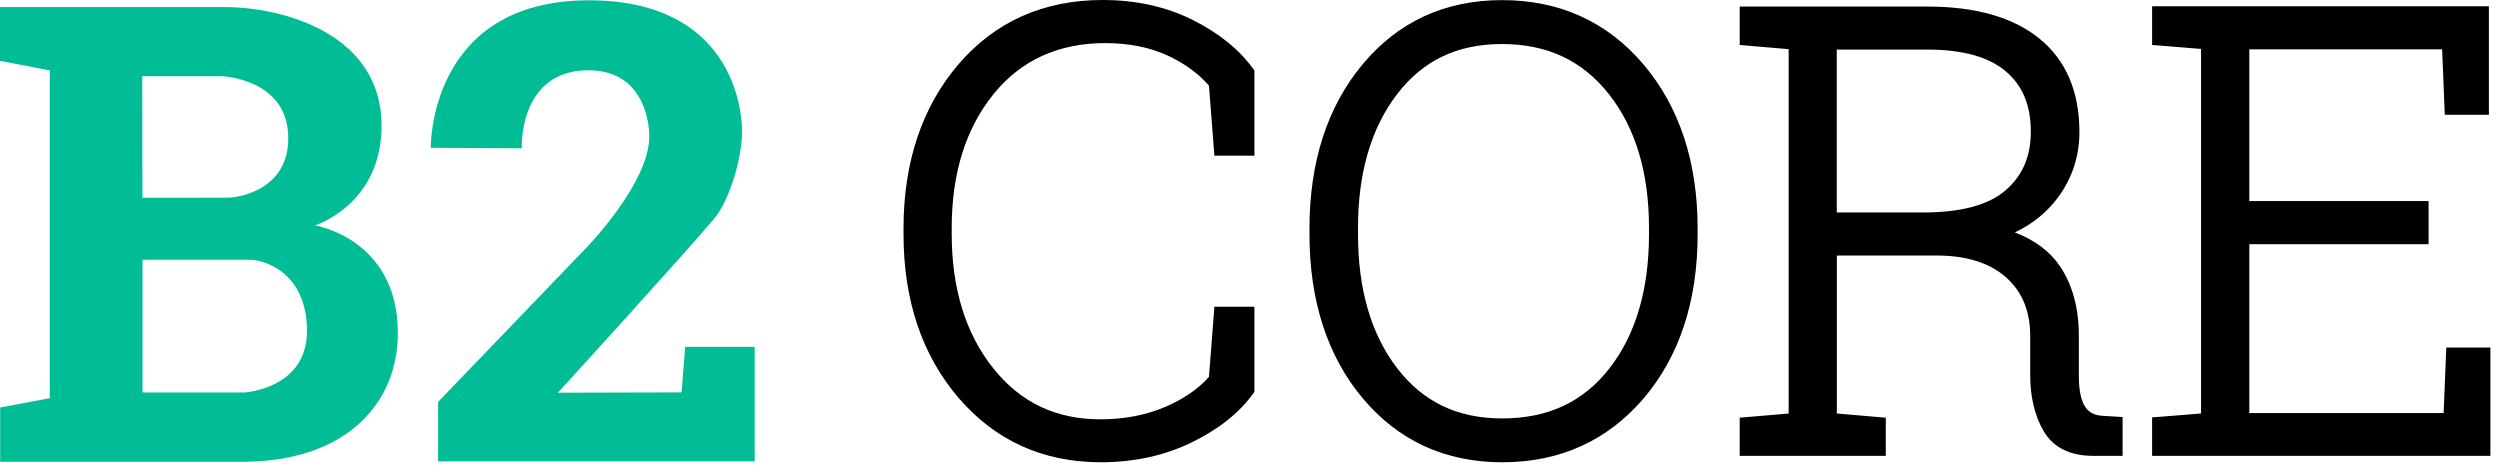
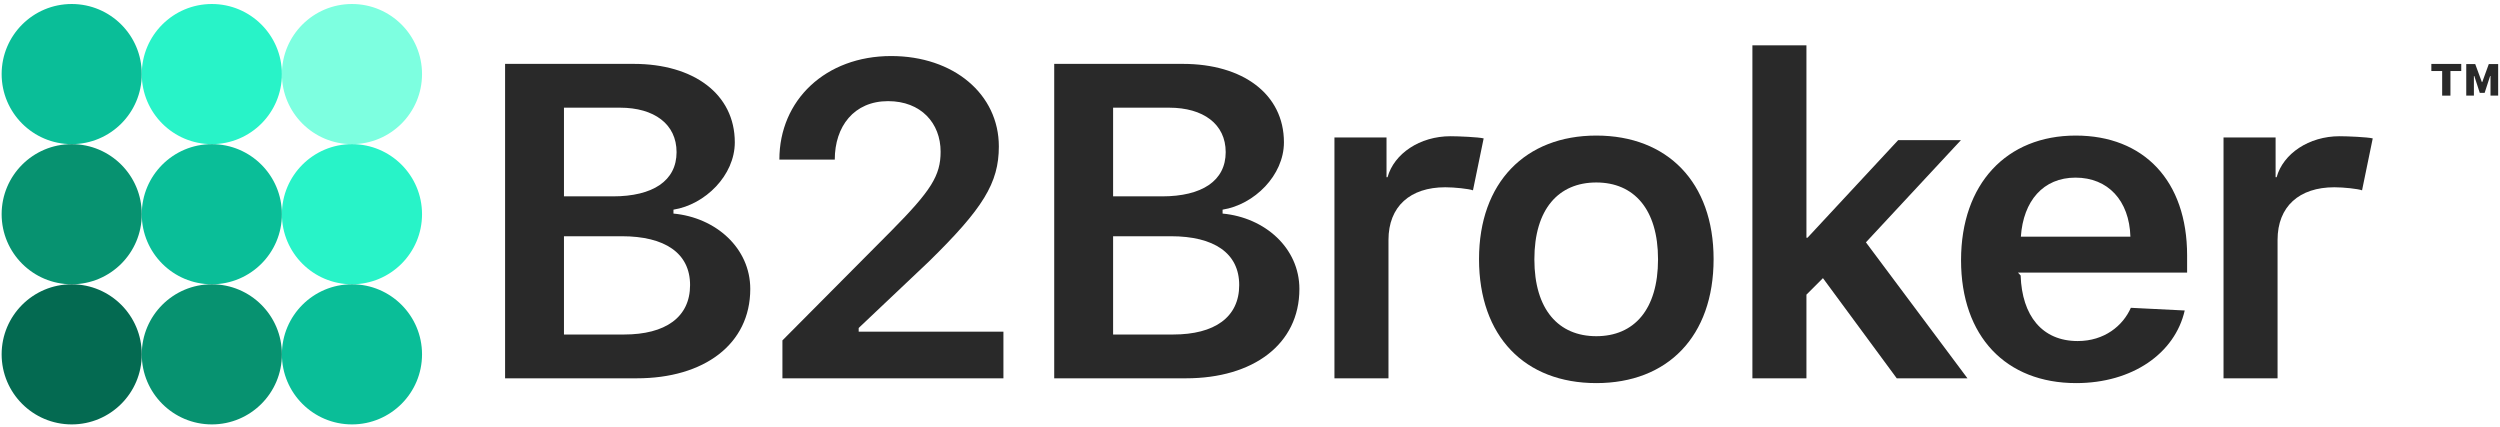
- <svg xmlns="http://www.w3.org/2000/svg" width="133" height="25" viewBox="0 0 133 25" fill="none">
-   <path d="M0.004 0.376H11.931C15.127 0.376 20.299 1.829 20.299 6.69C20.299 10.889 16.757 11.991 16.757 11.991C16.757 11.991 21.143 12.685 21.166 17.679C21.183 21.421 18.455 24.567 12.882 24.567H0.009V21.679L2.648 21.181V3.744L0 3.237V0.376H0.004ZM22.916 7.863C22.916 7.863 22.787 0.016 31.328 0.016C38.958 0.016 39.487 5.832 39.478 7.001C39.474 8.432 38.812 10.649 37.994 11.632C36.683 13.213 29.68 20.892 29.68 20.892L36.261 20.874L36.452 18.453H40.149V24.545H23.307V21.381L31.119 13.258C31.119 13.258 34.679 9.65 34.541 7.094C34.483 6.064 34.003 3.739 31.297 3.739C28.587 3.739 27.756 5.975 27.756 7.89L22.916 7.863ZM13.047 20.874C13.047 20.874 16.331 20.67 16.331 17.608C16.331 14.547 14.118 13.818 13.282 13.818H7.581V20.879H13.047V20.874ZM11.803 4.055H7.568L7.577 10.521C7.577 10.521 11.976 10.516 12.176 10.516C12.376 10.516 15.335 10.281 15.335 7.357C15.34 4.175 11.803 4.055 11.803 4.055Z" fill="#01BD95" />
-   <path d="M66.401 7.95H64.916L64.645 4.421C64.028 3.688 63.223 3.093 62.233 2.639C61.242 2.186 60.099 1.96 58.797 1.96C56.198 1.96 54.132 2.906 52.599 4.795C51.065 6.683 50.297 9.127 50.297 12.118V12.451C50.297 15.442 51.056 17.89 52.572 19.792C54.087 21.694 56.082 22.645 58.553 22.645C59.864 22.645 61.05 22.414 62.121 21.956C63.192 21.499 64.028 20.907 64.637 20.183L64.908 16.655H66.392V20.743C65.668 21.743 64.61 22.578 63.223 23.249C61.833 23.92 60.277 24.254 58.553 24.254C55.571 24.254 53.132 23.147 51.239 20.939C49.341 18.73 48.395 15.899 48.395 12.451V12.149C48.395 8.687 49.341 5.852 51.23 3.644C53.118 1.435 55.594 0.329 58.651 0.329C60.375 0.329 61.917 0.666 63.277 1.342C64.632 2.017 65.676 2.857 66.401 3.857V7.95V7.95Z" fill="black" />
-   <path d="M58.558 24.592C55.488 24.592 52.942 23.436 50.991 21.161C49.053 18.899 48.067 15.971 48.067 12.456V12.154C48.067 8.63 49.049 5.692 50.982 3.431C52.928 1.155 55.51 0 58.656 0C60.425 0 62.029 0.351 63.429 1.049C64.829 1.746 65.922 2.626 66.673 3.666L66.735 3.755V8.283H64.606L64.317 4.555C63.744 3.897 62.993 3.355 62.091 2.942C61.149 2.511 60.038 2.293 58.794 2.293C56.314 2.293 54.315 3.204 52.857 5.004C51.382 6.826 50.631 9.216 50.631 12.118V12.451C50.631 15.353 51.373 17.753 52.835 19.584C54.297 21.419 56.172 22.308 58.554 22.308C59.812 22.308 60.967 22.085 61.993 21.645C62.971 21.228 63.753 20.69 64.317 20.046L64.606 16.317H66.735V20.846L66.673 20.934C65.922 21.974 64.811 22.854 63.376 23.547C61.949 24.241 60.327 24.592 58.558 24.592ZM58.656 0.667C55.715 0.667 53.306 1.742 51.489 3.866C49.662 6.003 48.733 8.79 48.733 12.154V12.456C48.733 15.806 49.662 18.593 51.497 20.726C53.319 22.85 55.692 23.925 58.558 23.925C60.225 23.925 61.749 23.596 63.087 22.952C64.38 22.33 65.384 21.548 66.068 20.637V16.988H65.224L64.966 20.317L64.9 20.397C64.264 21.157 63.376 21.783 62.26 22.263C61.154 22.738 59.909 22.979 58.558 22.979C55.994 22.979 53.892 21.979 52.315 20.001C50.755 18.05 49.964 15.509 49.964 12.456V12.123C49.964 9.065 50.764 6.532 52.337 4.59C53.928 2.626 56.101 1.631 58.794 1.631C60.136 1.631 61.336 1.871 62.367 2.342C63.398 2.813 64.246 3.444 64.895 4.213L64.966 4.293L65.224 7.621H66.068V3.977C65.38 3.062 64.393 2.28 63.131 1.649C61.825 0.995 60.323 0.667 58.656 0.667Z" fill="black" />
-   <path d="M89.973 12.456C89.973 15.949 89.04 18.788 87.178 20.979C85.316 23.166 82.89 24.263 79.912 24.263C76.975 24.263 74.585 23.166 72.749 20.975C70.914 18.779 69.994 15.944 69.994 12.461V12.158C69.994 8.675 70.91 5.835 72.74 3.64C74.571 1.44 76.957 0.343 79.895 0.343C82.876 0.343 85.303 1.44 87.169 3.64C89.04 5.839 89.973 8.679 89.973 12.158V12.456ZM88.058 12.118C88.058 9.106 87.325 6.666 85.854 4.804C84.383 2.942 82.397 2.009 79.895 2.009C77.433 2.009 75.491 2.942 74.056 4.804C72.625 6.666 71.909 9.106 71.909 12.118V12.452C71.909 15.487 72.629 17.935 74.065 19.797C75.5 21.659 77.451 22.592 79.908 22.592C82.432 22.592 84.418 21.663 85.872 19.806C87.325 17.948 88.053 15.496 88.053 12.452V12.118H88.058Z" fill="black" />
-   <path d="M79.915 24.593C76.885 24.593 74.392 23.447 72.494 21.185C70.615 18.941 69.664 16.003 69.664 12.457V12.155C69.664 8.609 70.615 5.672 72.49 3.423C74.378 1.157 76.871 0.006 79.902 0.006C82.973 0.006 85.505 1.157 87.43 3.423C89.34 5.672 90.314 8.613 90.314 12.16V12.462C90.314 16.017 89.345 18.958 87.439 21.198C85.514 23.447 82.986 24.593 79.915 24.593ZM79.897 0.668C77.076 0.668 74.756 1.739 72.996 3.845C71.223 5.974 70.326 8.769 70.326 12.151V12.453C70.326 15.839 71.228 18.63 73.001 20.754C74.761 22.86 77.085 23.927 79.906 23.927C82.773 23.927 85.132 22.86 86.919 20.763C88.718 18.647 89.634 15.852 89.634 12.457V12.155C89.634 8.769 88.718 5.978 86.91 3.85C85.128 1.735 82.764 0.668 79.897 0.668ZM79.915 22.931C77.36 22.931 75.303 21.949 73.805 20.007C72.33 18.092 71.579 15.555 71.579 12.457V12.124C71.579 9.049 72.325 6.52 73.796 4.605C75.289 2.663 77.342 1.681 79.897 1.681C82.497 1.681 84.586 2.663 86.119 4.605C87.63 6.52 88.394 9.049 88.394 12.128V12.462C88.394 15.568 87.638 18.114 86.141 20.02C84.63 21.949 82.533 22.931 79.915 22.931ZM79.897 2.343C77.525 2.343 75.703 3.214 74.325 5.01C72.948 6.805 72.245 9.196 72.245 12.12V12.453C72.245 15.399 72.948 17.803 74.334 19.594C75.716 21.389 77.542 22.26 79.915 22.26C82.355 22.26 84.217 21.389 85.617 19.603C87.016 17.812 87.727 15.408 87.727 12.453V12.12C87.727 9.196 87.012 6.805 85.594 5.01C84.177 3.214 82.315 2.343 79.897 2.343Z" fill="black" />
-   <path d="M102.544 0.682C105.037 0.682 106.948 1.224 108.285 2.312C109.623 3.397 110.29 4.97 110.29 7.023C110.29 8.236 109.934 9.329 109.219 10.298C108.503 11.267 107.499 11.969 106.201 12.404C107.641 12.764 108.676 13.413 109.307 14.346C109.938 15.279 110.258 16.452 110.258 17.865V19.989C110.258 20.812 110.387 21.416 110.641 21.811C110.898 22.207 111.285 22.42 111.805 22.451L112.587 22.5V23.922H111.374C110.245 23.922 109.459 23.54 109.01 22.771C108.561 22.003 108.339 21.069 108.339 19.958V17.896C108.339 16.492 107.89 15.377 106.988 14.55C106.086 13.724 104.833 13.297 103.228 13.266H97.385V22.305L99.989 22.527V23.918H92.883V22.527L95.487 22.305V2.308L92.883 2.086V0.682H102.544ZM97.385 11.635H102.322C104.419 11.635 105.952 11.213 106.921 10.373C107.89 9.533 108.374 8.409 108.374 7.005C108.374 5.516 107.89 4.361 106.921 3.539C105.952 2.721 104.495 2.308 102.544 2.308H97.385V11.635Z" fill="black" />
-   <path d="M112.922 24.252H111.376C110.123 24.252 109.234 23.808 108.723 22.937C108.247 22.123 108.008 21.119 108.008 19.959V17.897C108.008 16.578 107.603 15.565 106.768 14.796C105.932 14.031 104.741 13.627 103.226 13.596H97.72V21.999L100.324 22.221V24.252H92.552V22.221L95.156 21.999V2.615L92.552 2.393V0.349H102.546C105.106 0.349 107.105 0.922 108.496 2.051C109.909 3.198 110.625 4.873 110.625 7.024C110.625 8.303 110.243 9.472 109.492 10.494C108.91 11.285 108.141 11.912 107.19 12.365C108.247 12.769 109.052 13.369 109.585 14.156C110.252 15.138 110.594 16.387 110.594 17.866V19.99C110.594 20.741 110.705 21.292 110.923 21.63C111.123 21.937 111.411 22.092 111.829 22.119L112.922 22.186V24.252ZM97.049 12.934H103.226C104.915 12.969 106.257 13.427 107.212 14.307C108.181 15.196 108.67 16.404 108.67 17.897V19.959C108.67 20.999 108.878 21.892 109.296 22.603C109.683 23.265 110.363 23.59 111.371 23.59H112.251V22.817L111.78 22.79C111.149 22.75 110.669 22.483 110.354 21.999C110.061 21.546 109.918 20.888 109.918 19.995V17.871C109.918 16.529 109.616 15.409 109.025 14.538C108.443 13.68 107.461 13.072 106.11 12.734L105.008 12.458L106.083 12.098C107.31 11.685 108.27 11.019 108.941 10.108C109.607 9.201 109.945 8.166 109.945 7.033C109.945 5.064 109.332 3.606 108.065 2.58C106.794 1.549 104.937 1.025 102.533 1.025H93.206V1.789L95.809 2.011V22.621L93.206 22.843V23.594H99.644V22.843L97.04 22.621V12.934H97.049ZM102.32 11.97H97.049V1.976H102.542C104.564 1.976 106.106 2.416 107.132 3.286C108.176 4.166 108.705 5.419 108.705 7.006C108.705 8.508 108.176 9.725 107.137 10.627C106.11 11.521 104.488 11.97 102.32 11.97ZM97.716 11.303H102.32C104.324 11.303 105.799 10.908 106.701 10.121C107.603 9.339 108.039 8.321 108.039 7.001C108.039 5.602 107.603 4.548 106.701 3.789C105.799 3.024 104.399 2.638 102.542 2.638H97.716V11.303Z" fill="black" />
-   <path d="M128.868 12.659H119.332V22.306H130.321L130.463 18.822H132.156V23.919H114.826V22.515L117.43 22.306V2.296L114.826 2.087V0.665H117.43H132.076V5.775H130.383L130.241 2.291H119.332V11.032H128.868V12.659Z" fill="black" />
-   <path d="M132.489 24.253H114.492V22.205L117.096 21.996V2.603L114.492 2.394V0.333H132.409V6.109H130.063L129.921 2.626H119.664V10.695H129.201V12.993H119.664V21.974H130.001L130.143 18.49H132.489V24.253ZM115.163 23.587H131.827V19.156H130.787L130.645 22.64H119.002V12.326H128.539V11.362H119.002V1.963H130.565L130.707 5.447H131.747V1.004H115.163V1.786L117.767 1.995V22.622L115.163 22.831V23.587Z" fill="black" />
+ <svg xmlns="http://www.w3.org/2000/svg" width="604" height="103" viewBox="0 0 604 103" fill="none">
+   <path d="M153.863 91.399C170.077 91.399 181.265 83.187 181.265 69.815C181.265 59.918 172.92 52.548 162.707 51.6V50.653C170.34 49.442 177.528 42.388 177.528 34.386C177.528 22.699 167.55 15.434 153.126 15.434H122.028V91.399H153.863ZM136.255 26.015H149.81C158.022 26.015 163.458 29.964 163.458 36.755C163.458 43.704 157.706 47.441 148.072 47.441H136.255V26.015ZM136.255 80.818V57.075H150.231C160.601 57.075 166.722 61.129 166.722 68.868C166.722 76.659 160.759 80.818 150.757 80.818H136.255Z" fill="#292929" />
+   <path d="M188.296 38.559H201.681C201.681 30.557 206.3 24.436 214.565 24.436C222.514 24.436 227.252 29.753 227.252 36.649C227.252 42.44 224.936 46.073 215.355 55.759L189.033 82.239V91.399H242.427V80.133H207.458V79.238L224.423 63.182C237.479 50.389 241.322 44.23 241.322 35.386C241.322 22.751 230.411 13.539 215.302 13.539C199.457 13.539 188.296 24.187 188.296 38.559Z" fill="#292929" />
+   <path d="M286.533 91.399C302.747 91.399 313.935 83.187 313.935 69.815C313.935 59.918 305.59 52.548 295.377 51.6V50.653C303.01 49.442 310.198 42.388 310.198 34.386C310.198 22.699 300.22 15.434 285.796 15.434H254.698V91.399H286.533ZM268.925 26.015H282.479C290.692 26.015 296.128 29.964 296.128 36.755C296.128 43.704 290.376 47.441 280.742 47.441H268.925V26.015ZM268.925 80.818V57.075H282.901C293.271 57.075 299.392 61.129 299.392 68.868C299.392 76.659 293.429 80.818 283.427 80.818H268.925Z" fill="#292929" />
+   <path d="M322.401 91.399H335.457V57.97C335.457 49.863 340.707 45.244 349.183 45.244C351.394 45.244 354.868 45.613 355.869 45.981L358.451 33.438C357.24 33.122 352.341 32.912 350.446 32.912C343.024 32.912 336.812 37.123 335.232 42.809H334.983V33.214H322.401V91.399Z" fill="#292929" />
+   <path d="M385.669 92.557C402.883 92.557 414.005 81.291 414.005 62.603C414.005 44.02 402.831 32.754 385.669 32.754C368.56 32.754 357.333 44.072 357.333 62.603C357.333 81.291 368.402 92.557 385.669 92.557ZM385.669 81.225C376.562 81.225 370.704 74.816 370.704 62.656C370.704 50.495 376.562 44.086 385.669 44.086C394.724 44.086 400.581 50.495 400.581 62.656C400.581 74.816 394.776 81.225 385.669 81.225Z" fill="#292929" />
+   <path d="M436.685 57.444H436.435V10.945H423.38V91.399H436.435V71.184L440.422 67.197L458.255 91.399H475.339L450.807 58.549L473.759 33.859H458.598L436.685 57.444Z" fill="#292929" />
+   <path d="M514.812 74.367C512.916 78.684 508.442 82.397 501.967 82.397C493.386 82.397 488.504 76.29 488.188 66.551L487.542 65.867H528.407V61.708C528.407 43.651 517.918 32.754 501.493 32.754C484.805 32.754 473.789 44.388 473.789 62.866C473.789 81.291 484.647 92.557 501.598 92.557C515.18 92.557 525.459 85.384 527.828 75.013L514.812 74.367ZM501.44 42.914C509.284 42.914 514.443 48.442 514.706 57.181H488.241C488.82 48.547 493.649 42.914 501.44 42.914Z" fill="#292929" />
+   <path d="M537.203 91.399H550.259V57.97C550.259 49.863 555.509 45.244 563.985 45.244C566.196 45.244 569.67 45.613 570.671 45.981L573.253 33.438C572.042 33.122 567.143 32.912 565.248 32.912C557.826 32.912 551.614 37.123 550.034 42.809H549.785V33.214H537.203V91.399Z" fill="#292929" />
+   <path d="M592.026 23.105V17.16H594.638V15.444H587.415V17.16H590.026V23.105H592.026Z" fill="#292929" />
+   <path d="M603.555 23.105V15.472H601.294L599.712 19.828H599.618L598.012 15.472H595.846V23.105H597.695V18.364H597.79L599.111 22.435H600.29L601.611 18.364H601.706V23.105H603.555Z" fill="#292929" />
+   <ellipse cx="17.325" cy="17.895" rx="16.928" ry="16.928" fill="#0ABE98" />
+   <ellipse cx="17.324" cy="51.752" rx="16.928" ry="16.928" fill="#079270" />
+   <ellipse cx="17.324" cy="85.609" rx="16.928" ry="16.928" fill="#046A51" />
+   <ellipse cx="51.18" cy="17.895" rx="16.928" ry="16.928" fill="#28F3C8" />
+   <ellipse cx="51.18" cy="51.752" rx="16.928" ry="16.928" fill="#0ABE98" />
+   <ellipse cx="51.18" cy="85.609" rx="16.928" ry="16.928" fill="#079270" />
+   <ellipse cx="85.036" cy="17.895" rx="16.928" ry="16.928" fill="#7DFFE0" />
+   <ellipse cx="85.036" cy="51.752" rx="16.928" ry="16.928" fill="#28F3C8" />
+   <ellipse cx="85.036" cy="85.609" rx="16.928" ry="16.928" fill="#0ABE98" />
</svg>
